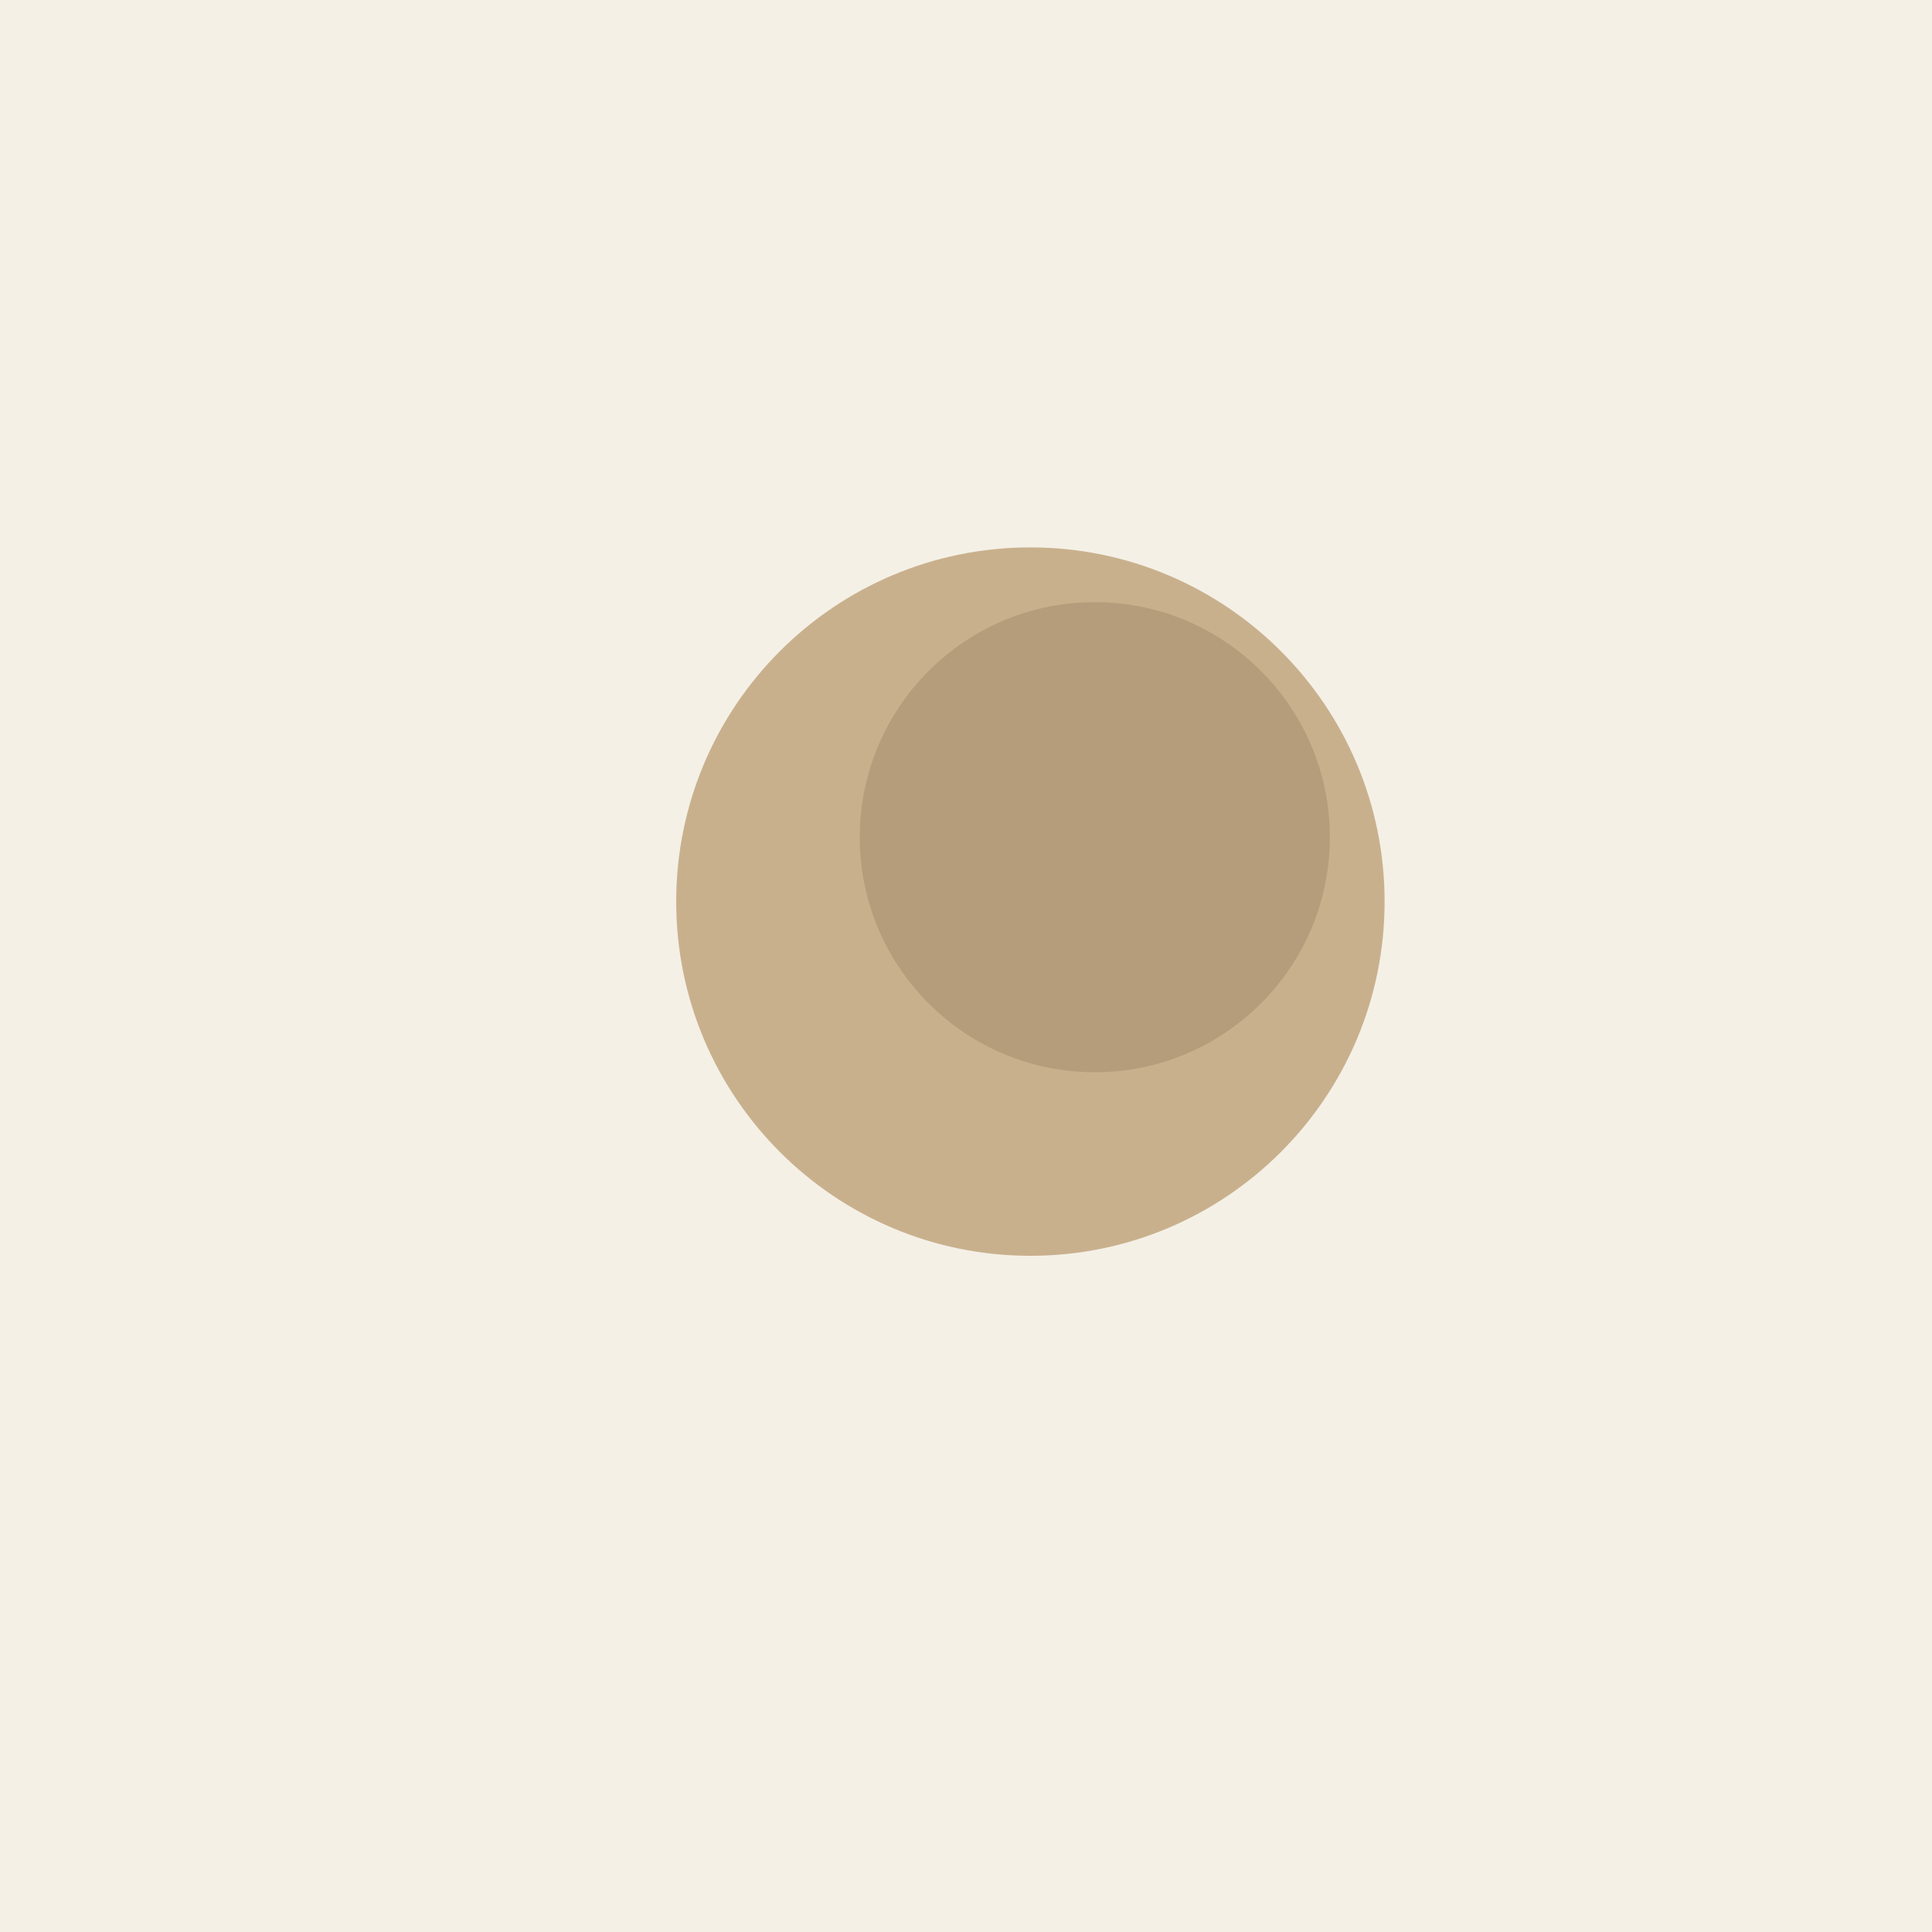
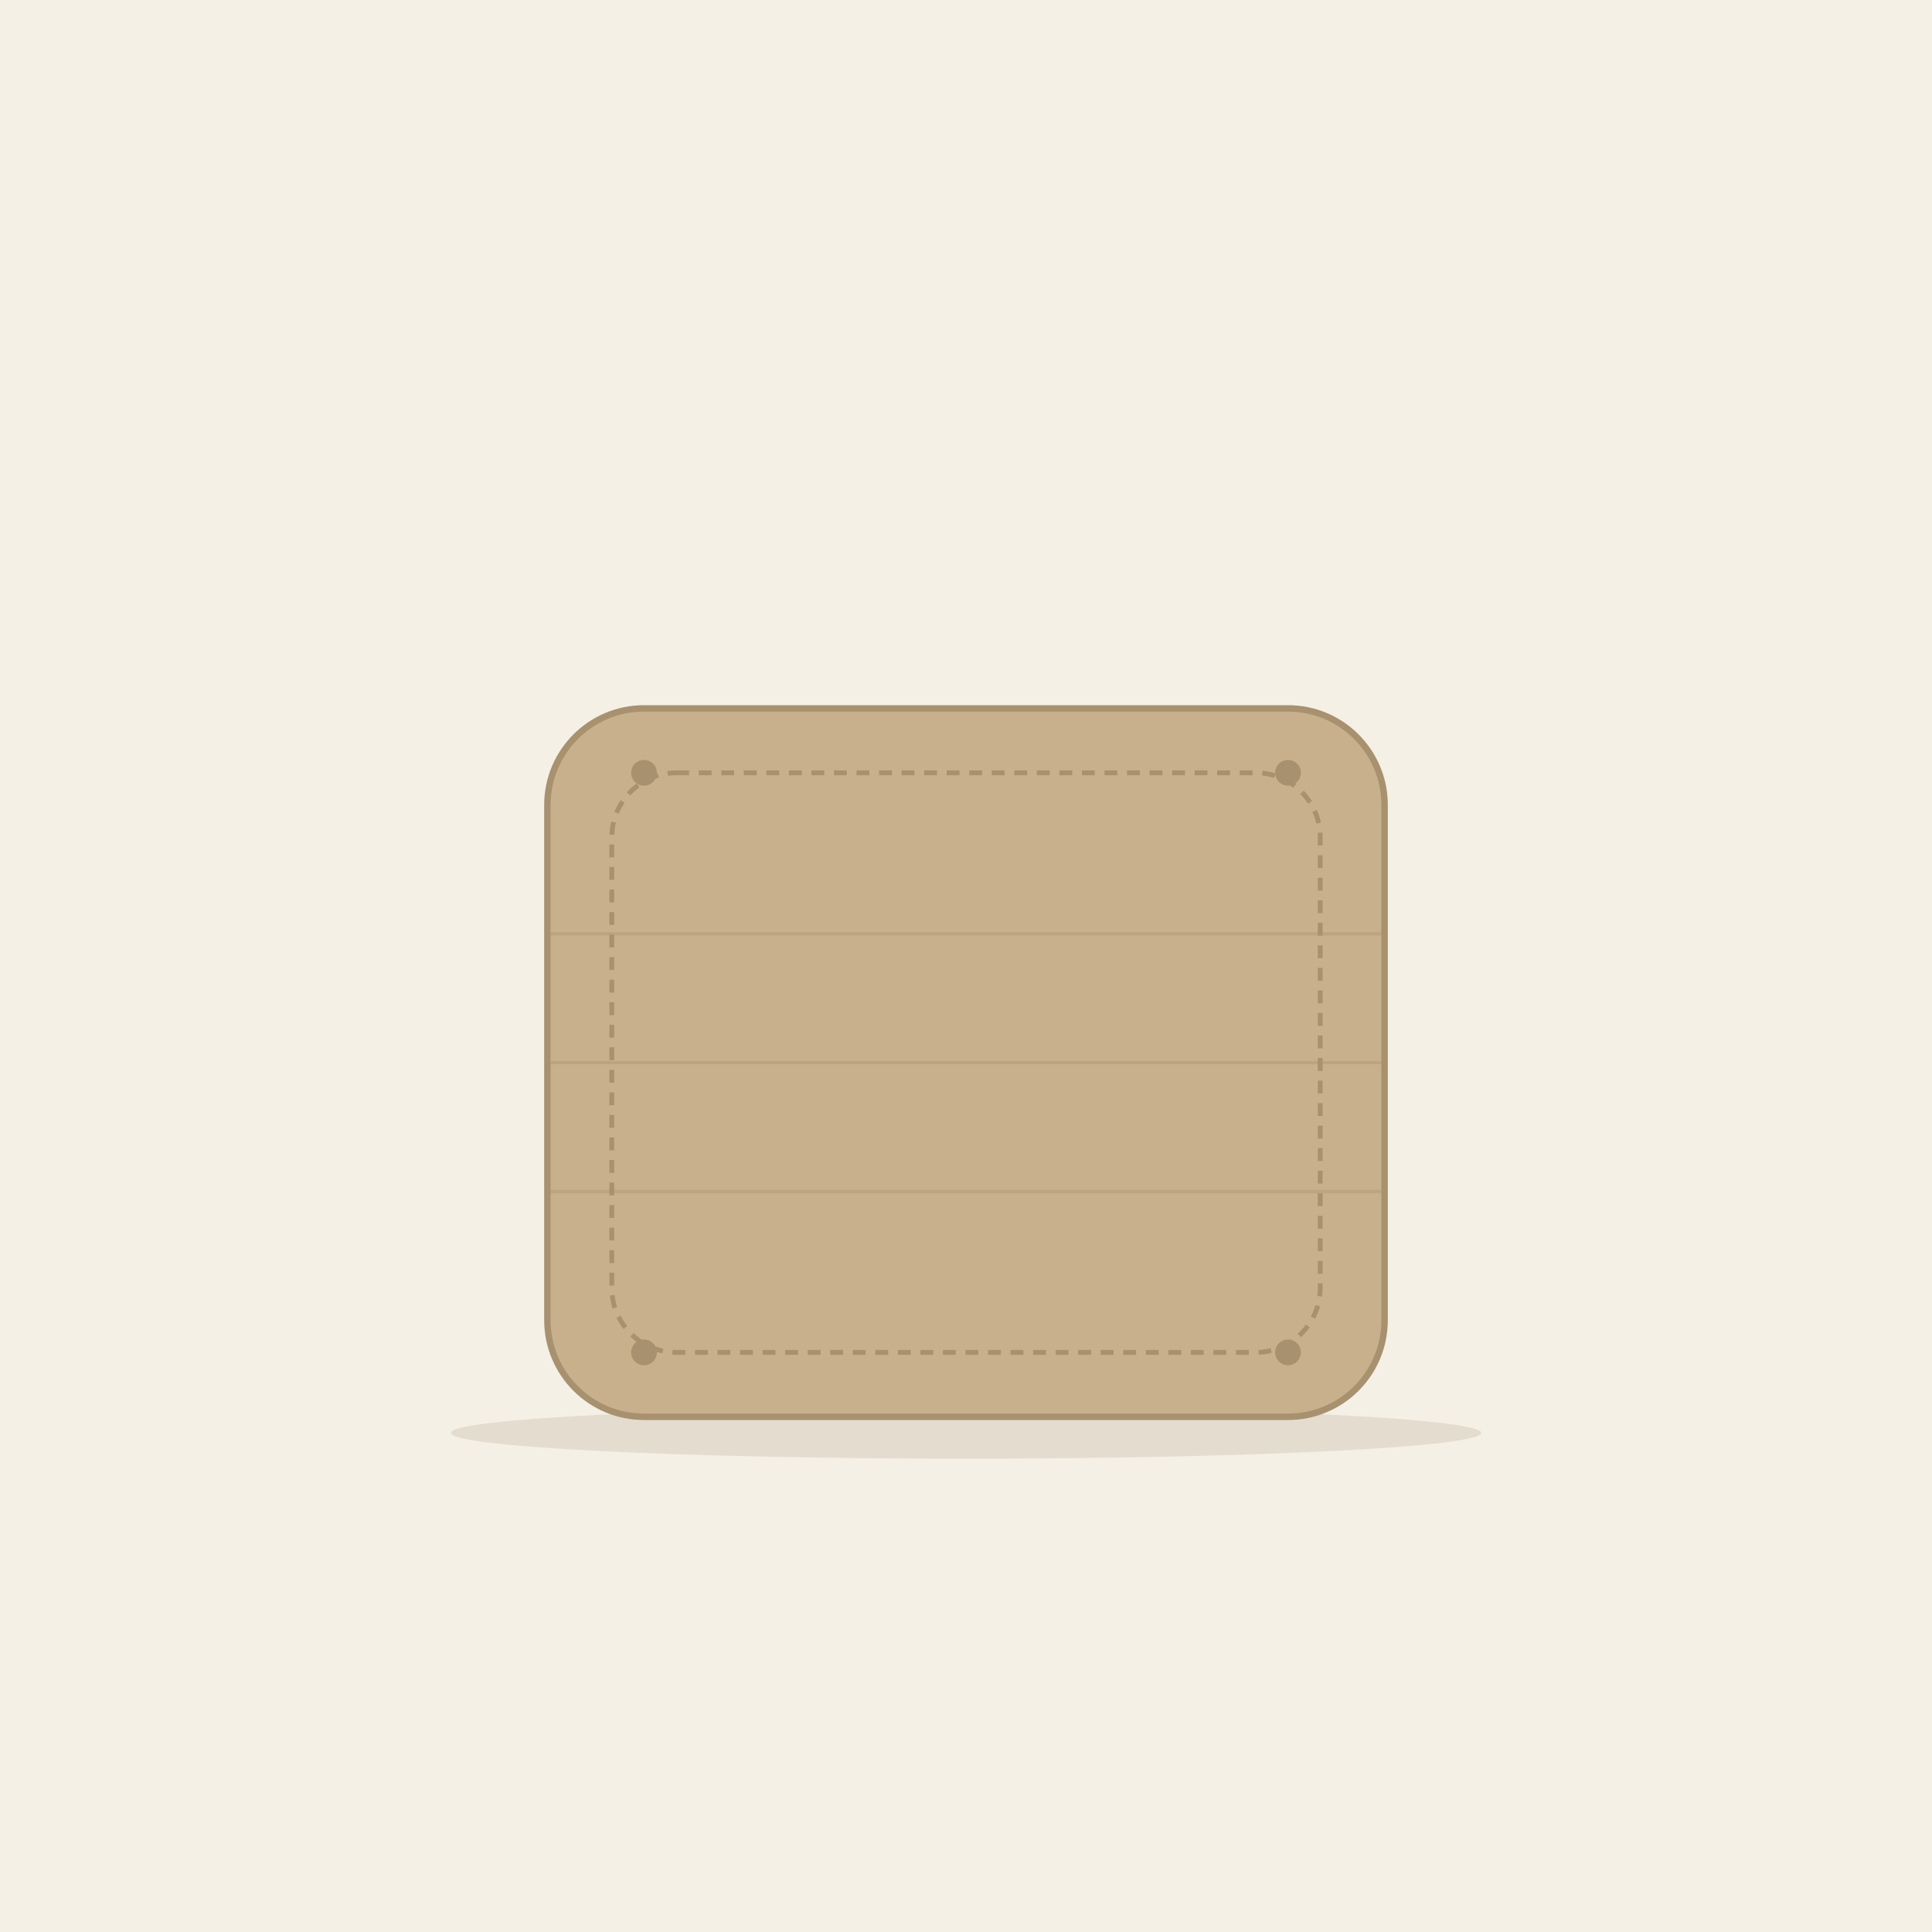
<svg xmlns="http://www.w3.org/2000/svg" viewBox="0 0 600 600" width="600" height="600">
  <rect width="600" height="600" fill="#F4F0E6" />
-   <circle cx="320" cy="280" r="110" fill="#C9B08D" />
-   <circle cx="340" cy="260" r="73" fill="#A8916F" opacity="0.6" />
+   <ellipse cx="300" cy="445" rx="160" ry="8" fill="#E4DCCE" />
+   <rect x="170" y="220" width="260" height="220" rx="30" ry="30" fill="#C9B08D" stroke="#A8916F" stroke-width="2" />
+   <rect x="190" y="240" width="220" height="180" rx="20" ry="20" fill="none" stroke="#A8916F" stroke-width="1.5" stroke-dasharray="4 3" />
+   <circle cx="200" cy="240" r="4" fill="#A8916F" />
+   <circle cx="400" cy="240" r="4" fill="#A8916F" />
+   <circle cx="200" cy="420" r="4" fill="#A8916F" />
+   <circle cx="400" cy="420" r="4" fill="#A8916F" />
+   <line x1="170" y1="290" x2="430" y2="290" stroke="#A8916F" stroke-width="1" opacity="0.4" />
+   <line x1="170" y1="330" x2="430" y2="330" stroke="#A8916F" stroke-width="1" opacity="0.4" />
+   <line x1="170" y1="370" x2="430" y2="370" stroke="#A8916F" stroke-width="1" opacity="0.4" />
</svg>
